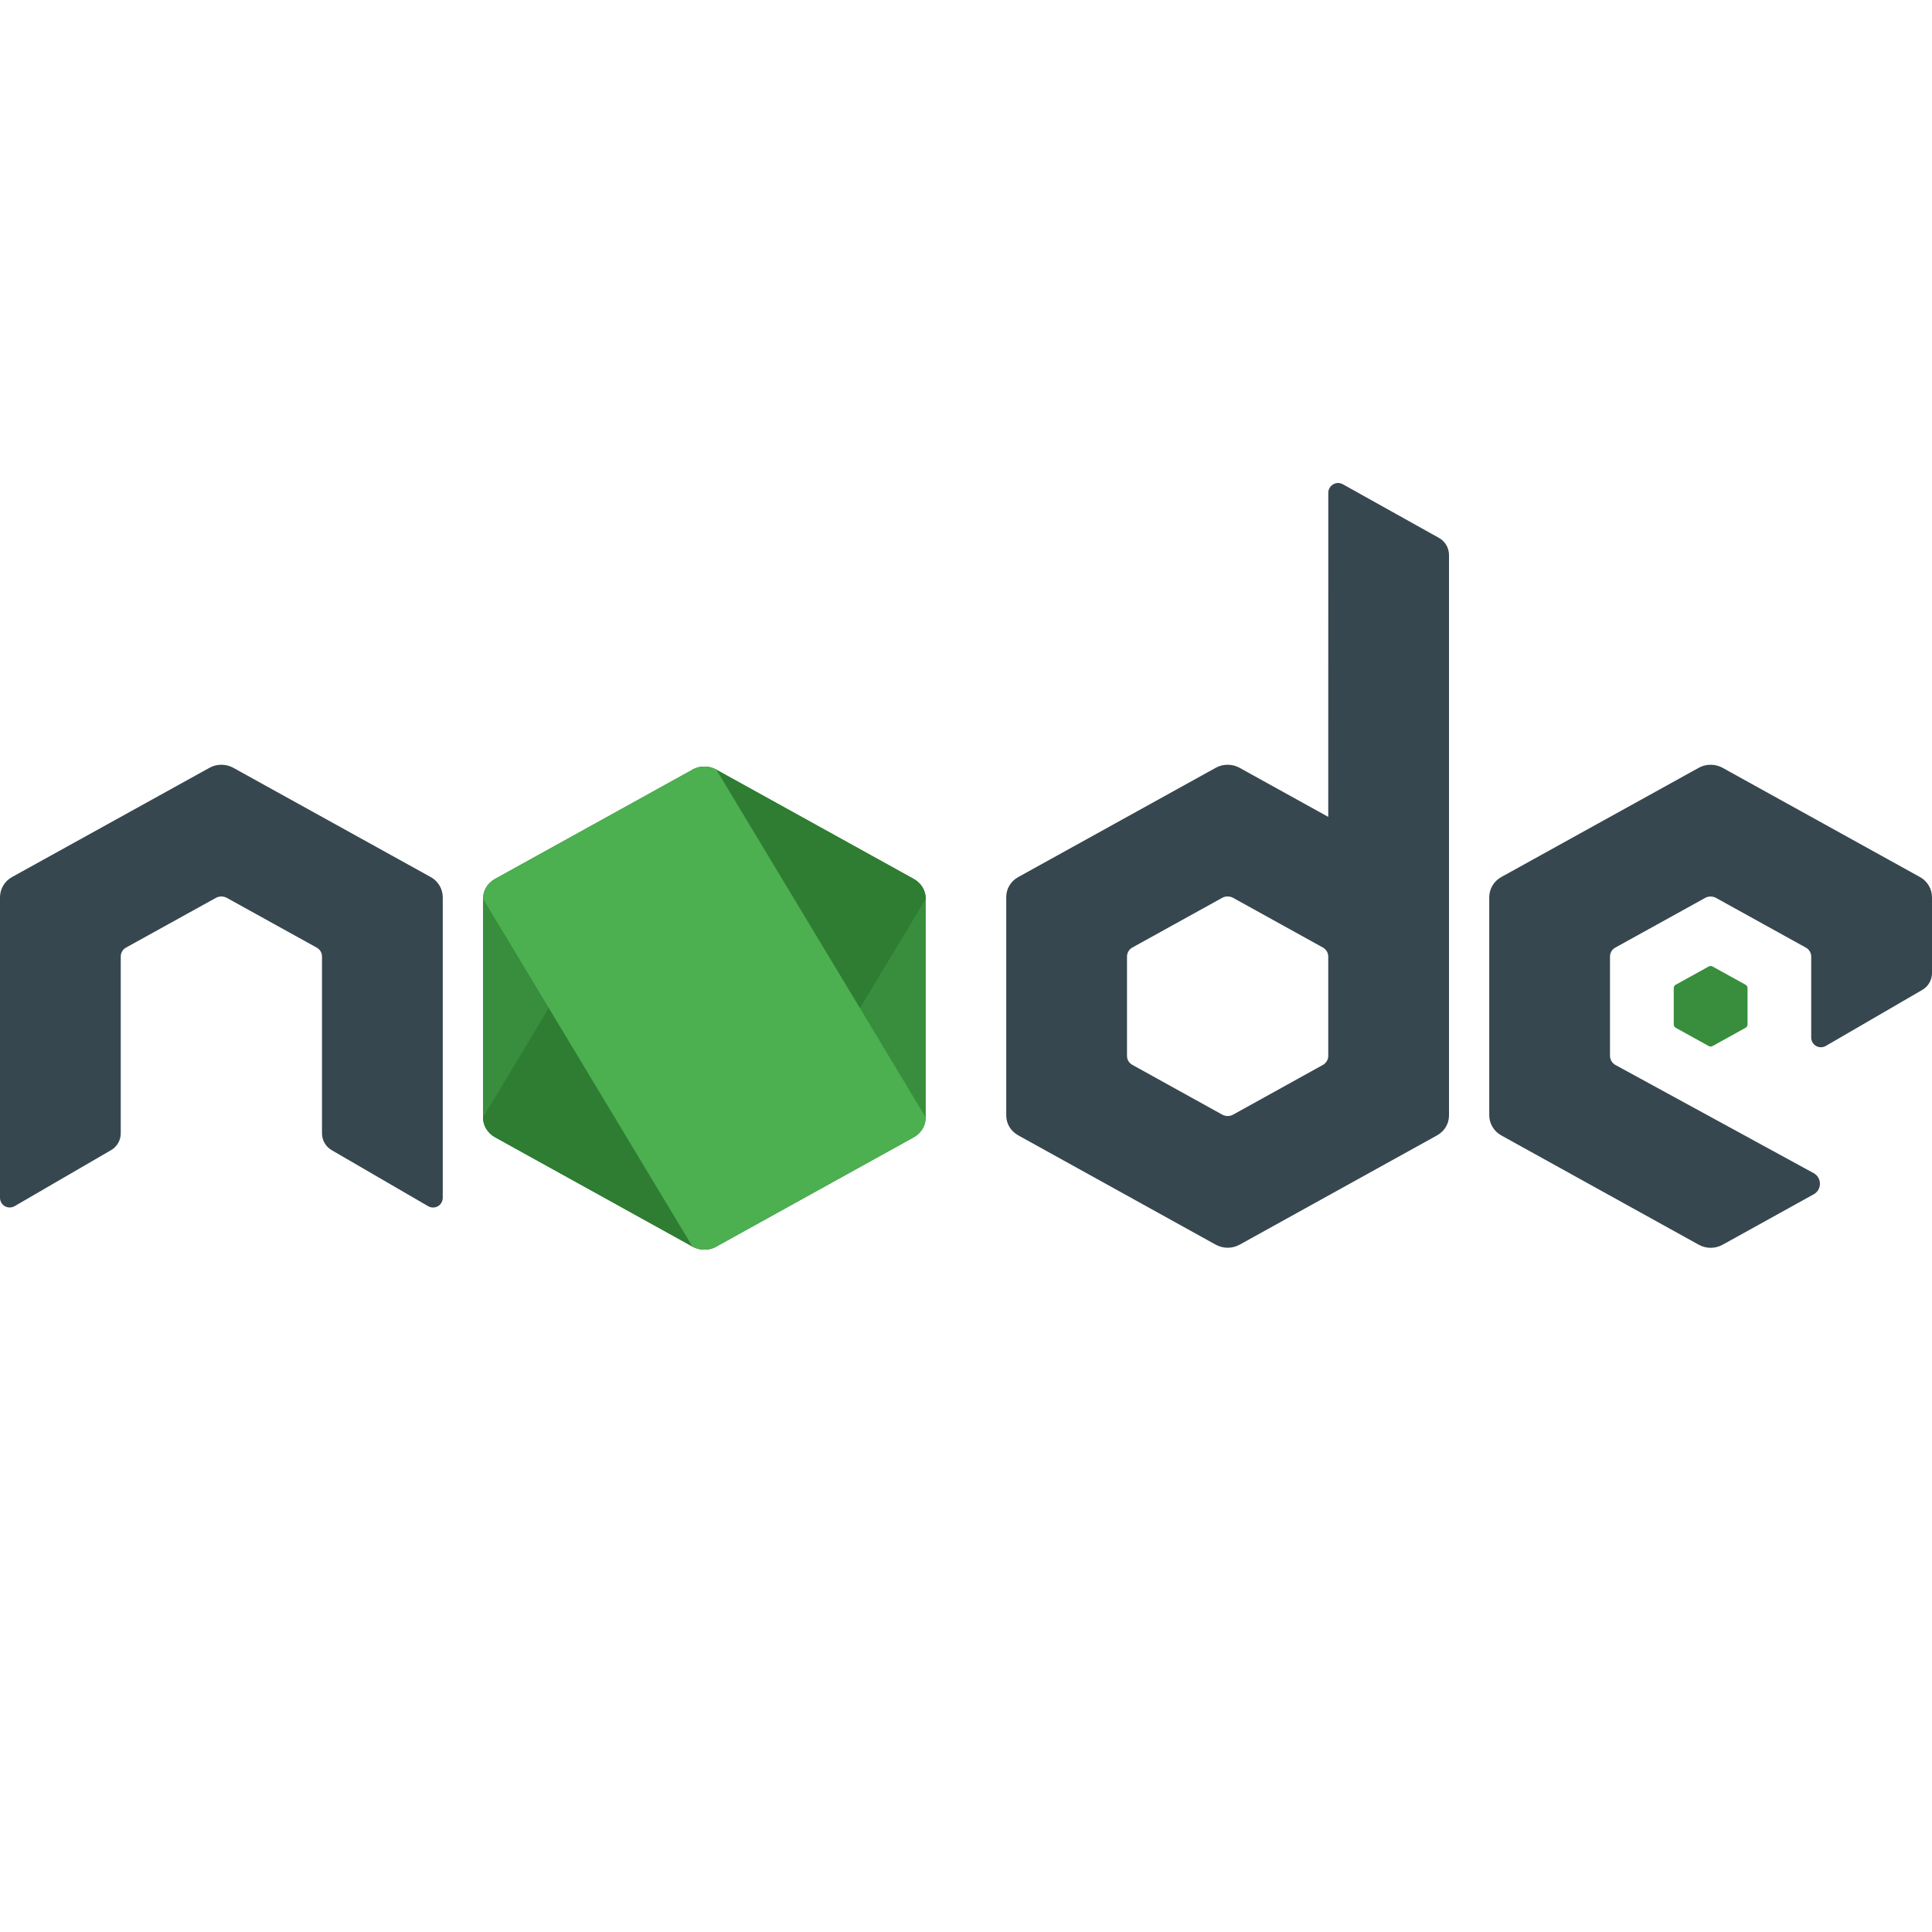
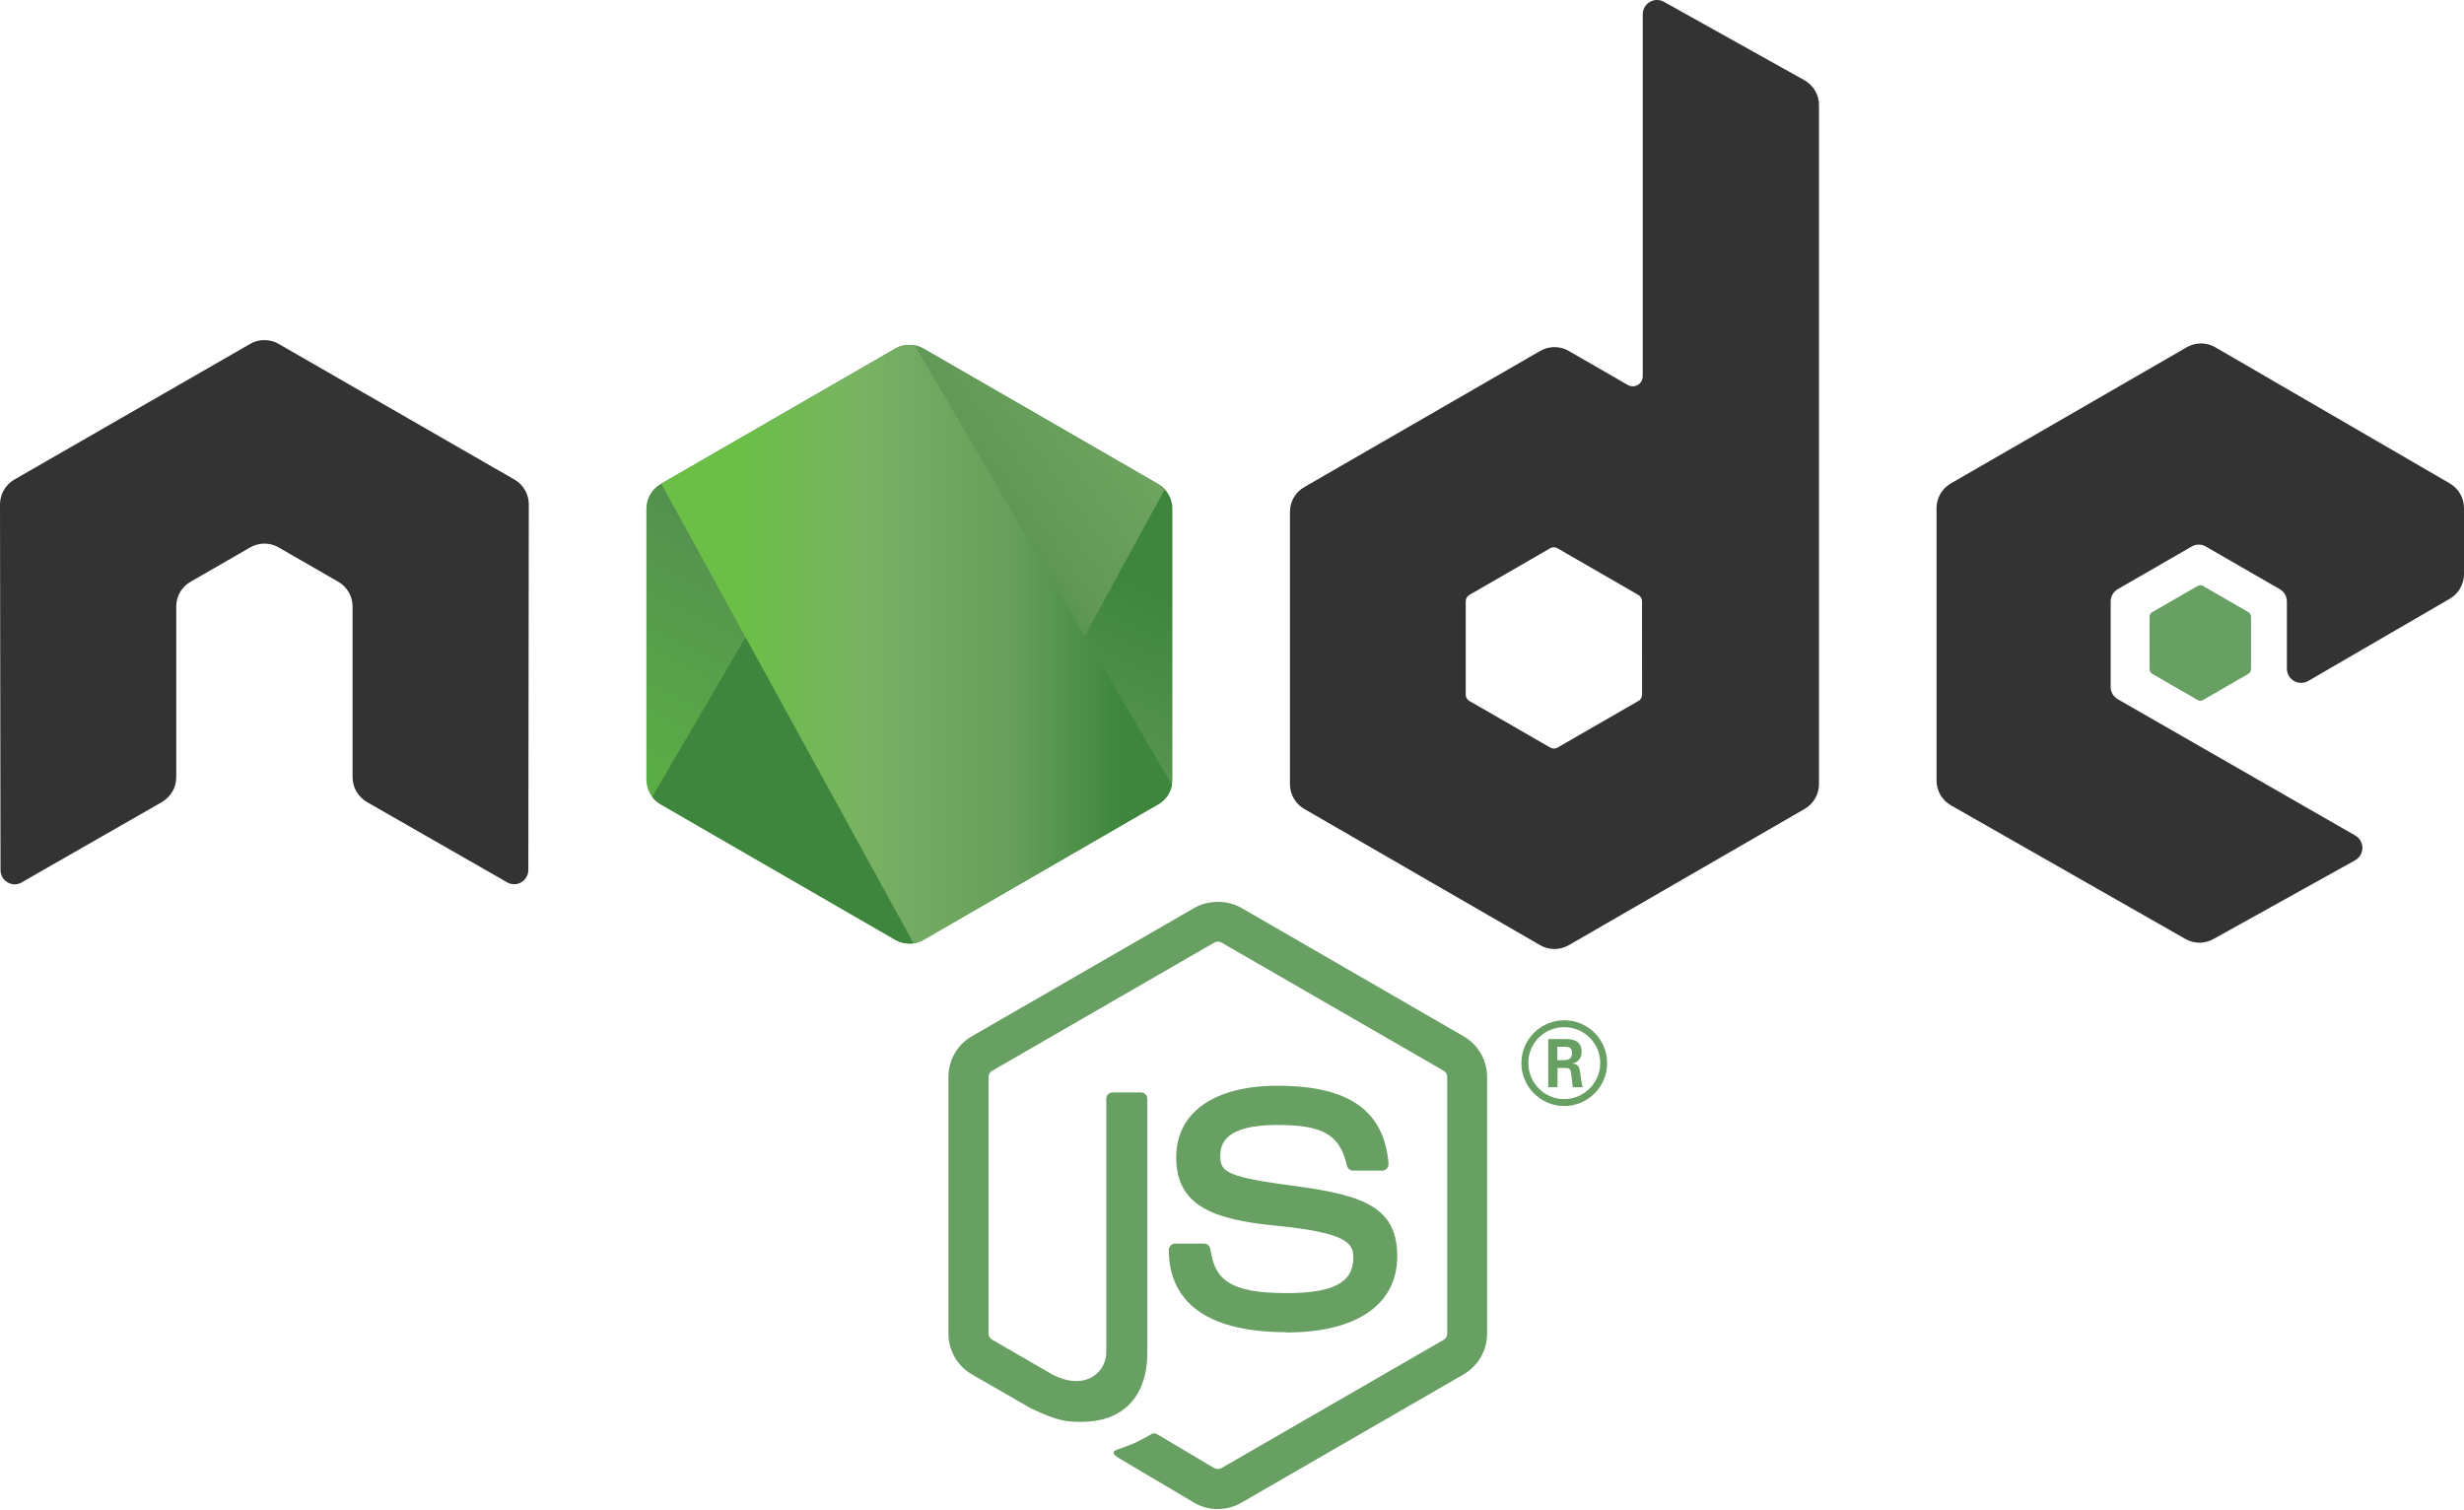
- <svg xmlns="http://www.w3.org/2000/svg" viewBox="0 0 48 48" width="100px" height="100px">
-   <path fill="#388e3c" d="M17.204 19.122l-4.907 2.715C12.113 21.938 12 22.126 12 22.329v5.433c0 .203.113.39.297.492l4.908 2.717c.183.101.41.101.593 0l4.907-2.717C22.887 28.152 23 27.965 23 27.762v-5.433c0-.203-.113-.39-.297-.492l-4.906-2.715c-.092-.051-.195-.076-.297-.076-.103 0-.205.025-.297.076M42.451 24.013l-.818.452c-.031.017-.049.048-.049.082v.906c0 .034.019.065.049.082l.818.453c.031.017.068.017.099 0l.818-.453c.03-.017.049-.048.049-.082v-.906c0-.034-.019-.065-.05-.082l-.818-.452C42.534 24.004 42.517 24 42.5 24S42.466 24.004 42.451 24.013" />
-   <path fill="#37474f" d="M35.751,13.364l-2.389-1.333c-0.075-0.042-0.167-0.041-0.241,0.003 c-0.074,0.044-0.12,0.123-0.12,0.209L33,20.295l-2.203-1.219C30.705,19.025,30.602,19,30.5,19c-0.102,0-0.205,0.025-0.297,0.076 h0.001l-4.907,2.715C25.113,21.892,25,22.08,25,22.282v5.433c0,0.203,0.113,0.39,0.297,0.492l4.908,2.717 c0.183,0.101,0.41,0.101,0.593,0l4.907-2.717C35.887,28.106,36,27.918,36,27.715V13.788C36,13.612,35.904,13.45,35.751,13.364z M32.866,26.458l-2.23,1.235c-0.083,0.046-0.186,0.046-0.269,0l-2.231-1.235C28.051,26.412,28,26.326,28,26.234v-2.47 c0-0.092,0.051-0.177,0.135-0.224l2.231-1.234h-0.001c0.042-0.023,0.088-0.034,0.135-0.034c0.047,0,0.093,0.012,0.135,0.034 l2.23,1.234C32.949,23.587,33,23.673,33,23.765v2.47C33,26.326,32.949,26.412,32.866,26.458z" />
-   <path fill="#2e7d32" d="M17.204,19.122L12,27.762c0,0.203,0.113,0.39,0.297,0.492l4.908,2.717 c0.183,0.101,0.41,0.101,0.593,0L23,22.329c0-0.203-0.113-0.39-0.297-0.492l-4.906-2.715c-0.092-0.051-0.195-0.076-0.297-0.076 c-0.103,0-0.205,0.025-0.297,0.076" />
-   <path fill="#4caf50" d="M17.204,19.122l-4.907,2.715C12.113,21.938,12,22.126,12,22.329l5.204,8.642 c0.183,0.101,0.41,0.101,0.593,0l4.907-2.717C22.887,28.152,23,27.965,23,27.762l-5.203-8.64c-0.092-0.051-0.195-0.076-0.297-0.076 c-0.103,0-0.205,0.025-0.297,0.076" />
-   <path fill="#37474f" d="M47.703 21.791l-4.906-2.715C42.705 19.025 42.602 19 42.5 19c-.102 0-.205.025-.297.076h.001l-4.907 2.715C37.114 21.892 37 22.084 37 22.294v5.411c0 .209.114.402.297.503l4.908 2.717c.184.102.409.102.593 0l2.263-1.253c.207-.115.206-.412-.002-.526l-4.924-2.687C40.052 26.412 40 26.325 40 26.231v-2.466c0-.092.05-.177.13-.221l2.235-1.236h-.001c.042-.023.088-.034.135-.034.047 0 .093.012.135.034l2.235 1.237c.08.044.13.129.13.221v2.012c0 .086.046.166.121.209.075.042.167.042.242-.001l2.398-1.393c.148-.086.24-.245.24-.417v-1.88C48 22.085 47.886 21.892 47.703 21.791zM10.703 21.791l-4.906-2.715C5.705 19.025 5.602 19 5.5 19c-.102 0-.205.025-.297.076h.001l-4.907 2.715C.114 21.892 0 22.084 0 22.294v7.465c0 .086.046.166.121.209.075.042.167.042.242-.001l2.398-1.393C2.909 28.488 3 28.329 3 28.157v-4.393c0-.092.05-.177.13-.221l2.235-1.236H5.365c.042-.023.088-.034.135-.034.047 0 .093.012.135.034l2.235 1.237C7.95 23.588 8 23.673 8 23.765v4.393c0 .172.091.331.24.417l2.398 1.393c.075.043.167.043.242.001C10.954 29.925 11 29.845 11 29.759v-7.464C11 22.085 10.886 21.892 10.703 21.791z" />
+ <svg xmlns="http://www.w3.org/2000/svg" width="589.827" height="361.238" version="1.2" viewBox="0 0 442.37 270.929">
+   <defs>
+     <clipPath id="a">
+       <path d="M239.03 226.605l-42.13 24.317c-1.578.91-2.546 2.59-2.546 4.406v48.668c0 1.817.968 3.496 2.546 4.406l42.133 24.336c1.575.907 3.517.907 5.09 0l42.126-24.336c1.57-.91 2.54-2.59 2.54-4.406v-48.668c0-1.816-.97-3.496-2.55-4.406l-42.12-24.317c-.79-.453-1.67-.68-2.55-.68-.88 0-1.76.227-2.55.68" />
+     </clipPath>
+     <linearGradient id="b" x1="-.348" x2="1.251" gradientTransform="rotate(116.114 53.1 202.97) scale(86.48)" gradientUnits="userSpaceOnUse">
+       <stop offset=".3" stop-color="#3E863D" />
+       <stop offset=".5" stop-color="#55934F" />
+       <stop offset=".8" stop-color="#5AAD45" />
+     </linearGradient>
+     <clipPath id="c">
+       <path d="M195.398 307.086c.403.523.907.976 1.5 1.316l36.14 20.875 6.02 3.46c.9.52 1.926.74 2.934.665.336-.027.672-.09 1-.183l44.434-81.36c-.34-.37-.738-.68-1.184-.94l-27.586-15.93-14.582-8.39c-.414-.24-.863-.41-1.32-.53zm0 0" />
+     </clipPath>
+     <linearGradient id="d" x1="-.456" x2=".582" gradientTransform="rotate(-36.46 550.846 -214.337) scale(132.798)" gradientUnits="userSpaceOnUse">
+       <stop offset=".57" stop-color="#3E863D" />
+       <stop offset=".72" stop-color="#619857" />
+       <stop offset="1" stop-color="#76AC64" />
+     </linearGradient>
+     <clipPath id="e">
+       <path d="M241.066 225.953c-.707.07-1.398.29-2.035.652l-42.01 24.247 45.3 82.51c.63-.09 1.25-.3 1.81-.624l42.13-24.336c1.3-.754 2.19-2.03 2.46-3.476l-46.18-78.89c-.34-.067-.68-.102-1.03-.102-.14 0-.28.007-.42.02" />
+     </clipPath>
+     <linearGradient id="f" x1=".043" x2=".984" gradientTransform="translate(192.862 279.652) scale(97.417)" gradientUnits="userSpaceOnUse">
+       <stop offset=".16" stop-color="#6BBF47" />
+       <stop offset=".38" stop-color="#79B461" />
+       <stop offset=".47" stop-color="#75AC64" />
+       <stop offset=".7" stop-color="#659E5A" />
+       <stop offset=".9" stop-color="#3E863D" />
+     </linearGradient>
+   </defs>
+   <path fill="#689f63" d="M218.647 270.93c-1.46 0-2.91-.383-4.19-1.12l-13.337-7.896c-1.992-1.114-1.02-1.508-.363-1.735 2.656-.93 3.195-1.14 6.03-2.75.298-.17.688-.11.993.07l10.246 6.08c.37.2.895.2 1.238 0l39.95-23.06c.37-.21.61-.64.61-1.08v-46.1c0-.46-.24-.87-.618-1.1l-39.934-23.04c-.37-.22-.86-.22-1.23 0l-39.926 23.04c-.387.22-.633.65-.633 1.09v46.1c0 .44.24.86.62 1.07l10.94 6.32c5.94 2.97 9.57-.53 9.57-4.05v-45.5c0-.65.51-1.15 1.16-1.15h5.06c.63 0 1.15.5 1.15 1.15v45.52c0 7.92-4.32 12.47-11.83 12.47-2.31 0-4.13 0-9.21-2.5l-10.48-6.04c-2.59-1.5-4.19-4.3-4.19-7.29v-46.1c0-3 1.6-5.8 4.19-7.28l39.99-23.07c2.53-1.43 5.89-1.43 8.4 0l39.94 23.08c2.58 1.49 4.19 4.28 4.19 7.28v46.1c0 2.99-1.61 5.78-4.19 7.28l-39.94 23.07c-1.28.74-2.73 1.12-4.21 1.12" />
+   <path fill="#689f63" d="M230.987 239.164c-17.48 0-21.145-8.024-21.145-14.754 0-.64.516-1.15 1.157-1.15h5.16c.57 0 1.05.415 1.14.978.78 5.258 3.1 7.91 13.67 7.91 8.42 0 12-1.902 12-6.367 0-2.57-1.02-4.48-14.1-5.76-10.94-1.08-17.7-3.49-17.7-12.24 0-8.06 6.8-12.86 18.19-12.86 12.79 0 19.13 4.44 19.93 13.98.03.33-.09.65-.31.89-.22.23-.53.37-.85.37h-5.19c-.54 0-1.01-.38-1.12-.9-1.25-5.53-4.27-7.3-12.48-7.3-9.19 0-10.26 3.2-10.26 5.6 0 2.91 1.26 3.76 13.66 5.4 12.28 1.63 18.11 3.93 18.11 12.56 0 8.7-7.26 13.69-19.92 13.69m48.66-48.89h1.34c1.1 0 1.31-.77 1.31-1.22 0-1.18-.81-1.18-1.26-1.18h-1.38zm-1.63-3.78h2.97c1.02 0 3.02 0 3.02 2.28 0 1.59-1.02 1.92-1.63 2.12 1.19.08 1.27.86 1.43 1.96.08.69.21 1.88.45 2.28h-1.83c-.05-.4-.33-2.6-.33-2.72-.12-.49-.29-.73-.9-.73h-1.51v3.46h-1.67zm-3.57 4.3c0 3.58 2.89 6.48 6.44 6.48 3.58 0 6.47-2.96 6.47-6.48 0-3.59-2.93-6.44-6.48-6.44-3.5 0-6.44 2.81-6.44 6.43m14.16.03c0 4.24-3.47 7.7-7.7 7.7-4.2 0-7.7-3.42-7.7-7.7 0-4.36 3.58-7.7 7.7-7.7 4.15 0 7.69 3.35 7.69 7.7" />
+   <path fill="#333" fill-rule="evenodd" d="M94.936 90.55c0-1.84-.97-3.53-2.558-4.445l-42.356-24.37c-.715-.42-1.516-.64-2.328-.67h-.438c-.812.03-1.613.25-2.34.67L2.562 86.105C.984 87.025 0 88.715 0 90.555l.093 65.64c0 .91.47 1.76 1.27 2.21.78.48 1.76.48 2.54 0l25.18-14.42c1.59-.946 2.56-2.618 2.56-4.44V108.88c0-1.83.97-3.52 2.555-4.43l10.72-6.174c.796-.46 1.67-.688 2.56-.688.876 0 1.77.226 2.544.687l10.715 6.172c1.586.91 2.56 2.6 2.56 4.43v30.663c0 1.82.983 3.5 2.565 4.44l25.164 14.41c.79.47 1.773.47 2.56 0 .776-.45 1.268-1.3 1.268-2.21zm199.868 34.176c0 .457-.243.88-.64 1.106l-14.548 8.386c-.395.227-.883.227-1.277 0l-14.55-8.386c-.4-.227-.64-.65-.64-1.106V107.93c0-.458.24-.88.63-1.11l14.54-8.4c.4-.23.89-.23 1.29 0l14.55 8.4c.4.23.64.652.64 1.11zM298.734.324c-.794-.442-1.76-.43-2.544.027-.78.46-1.262 1.3-1.262 2.21v65c0 .64-.34 1.23-.894 1.55-.55.32-1.235.32-1.79 0L281.634 63c-1.58-.914-3.526-.914-5.112 0l-42.37 24.453c-1.583.91-2.56 2.6-2.56 4.42v48.92c0 1.83.977 3.51 2.56 4.43l42.37 24.47c1.582.91 3.53.91 5.117 0l42.37-24.48c1.58-.92 2.56-2.6 2.56-4.43V18.863c0-1.856-1.01-3.563-2.63-4.47zm141.093 107.164c1.574-.914 2.543-2.602 2.543-4.422V91.21c0-1.824-.97-3.507-2.547-4.425l-42.1-24.44c-1.59-.92-3.54-.92-5.13 0l-42.36 24.45c-1.59.92-2.56 2.6-2.56 4.43v48.9c0 1.84.99 3.54 2.58 4.45l42.09 23.99c1.55.89 3.45.9 5.02.03l25.46-14.15c.8-.45 1.31-1.3 1.31-2.22 0-.92-.49-1.78-1.29-2.23l-42.62-24.46c-.8-.45-1.29-1.3-1.29-2.21v-15.34c0-.916.48-1.76 1.28-2.216l13.26-7.65c.79-.46 1.76-.46 2.55 0l13.27 7.65c.79.45 1.28 1.3 1.28 2.21v12.06c0 .91.49 1.76 1.28 2.22.79.45 1.77.45 2.56-.01zm0 0" />
+   <path fill="#689f63" fill-rule="evenodd" d="M394.538 105.2c.3-.177.676-.177.98 0l8.13 4.69c.304.176.49.5.49.85v9.39c0 .35-.186.674-.49.85l-8.13 4.69c-.304.177-.68.177-.98 0l-8.125-4.69c-.31-.176-.5-.5-.5-.85v-9.39c0-.35.18-.674.49-.85zm0 0" />
+   <g clip-path="url(#a)" transform="translate(-78.306 -164.016)">
+     <path fill="url(#b)" d="M331.363 246.793l-118.715-58.19-60.87 124.174L270.49 370.97zm0 0" />
+   </g>
+   <g clip-path="url(#c)" transform="translate(-78.306 -164.016)">
+     <path fill="url(#d)" d="M144.07 264.004l83.825 113.453 110.86-81.906-83.83-113.45zm0 0" />
+   </g>
+   <g clip-path="url(#e)" transform="translate(-78.306 -164.016)">
+     <path fill="url(#f)" d="M197.02 225.934v107.43h91.683v-107.43zm0 0" />
+   </g>
</svg>
